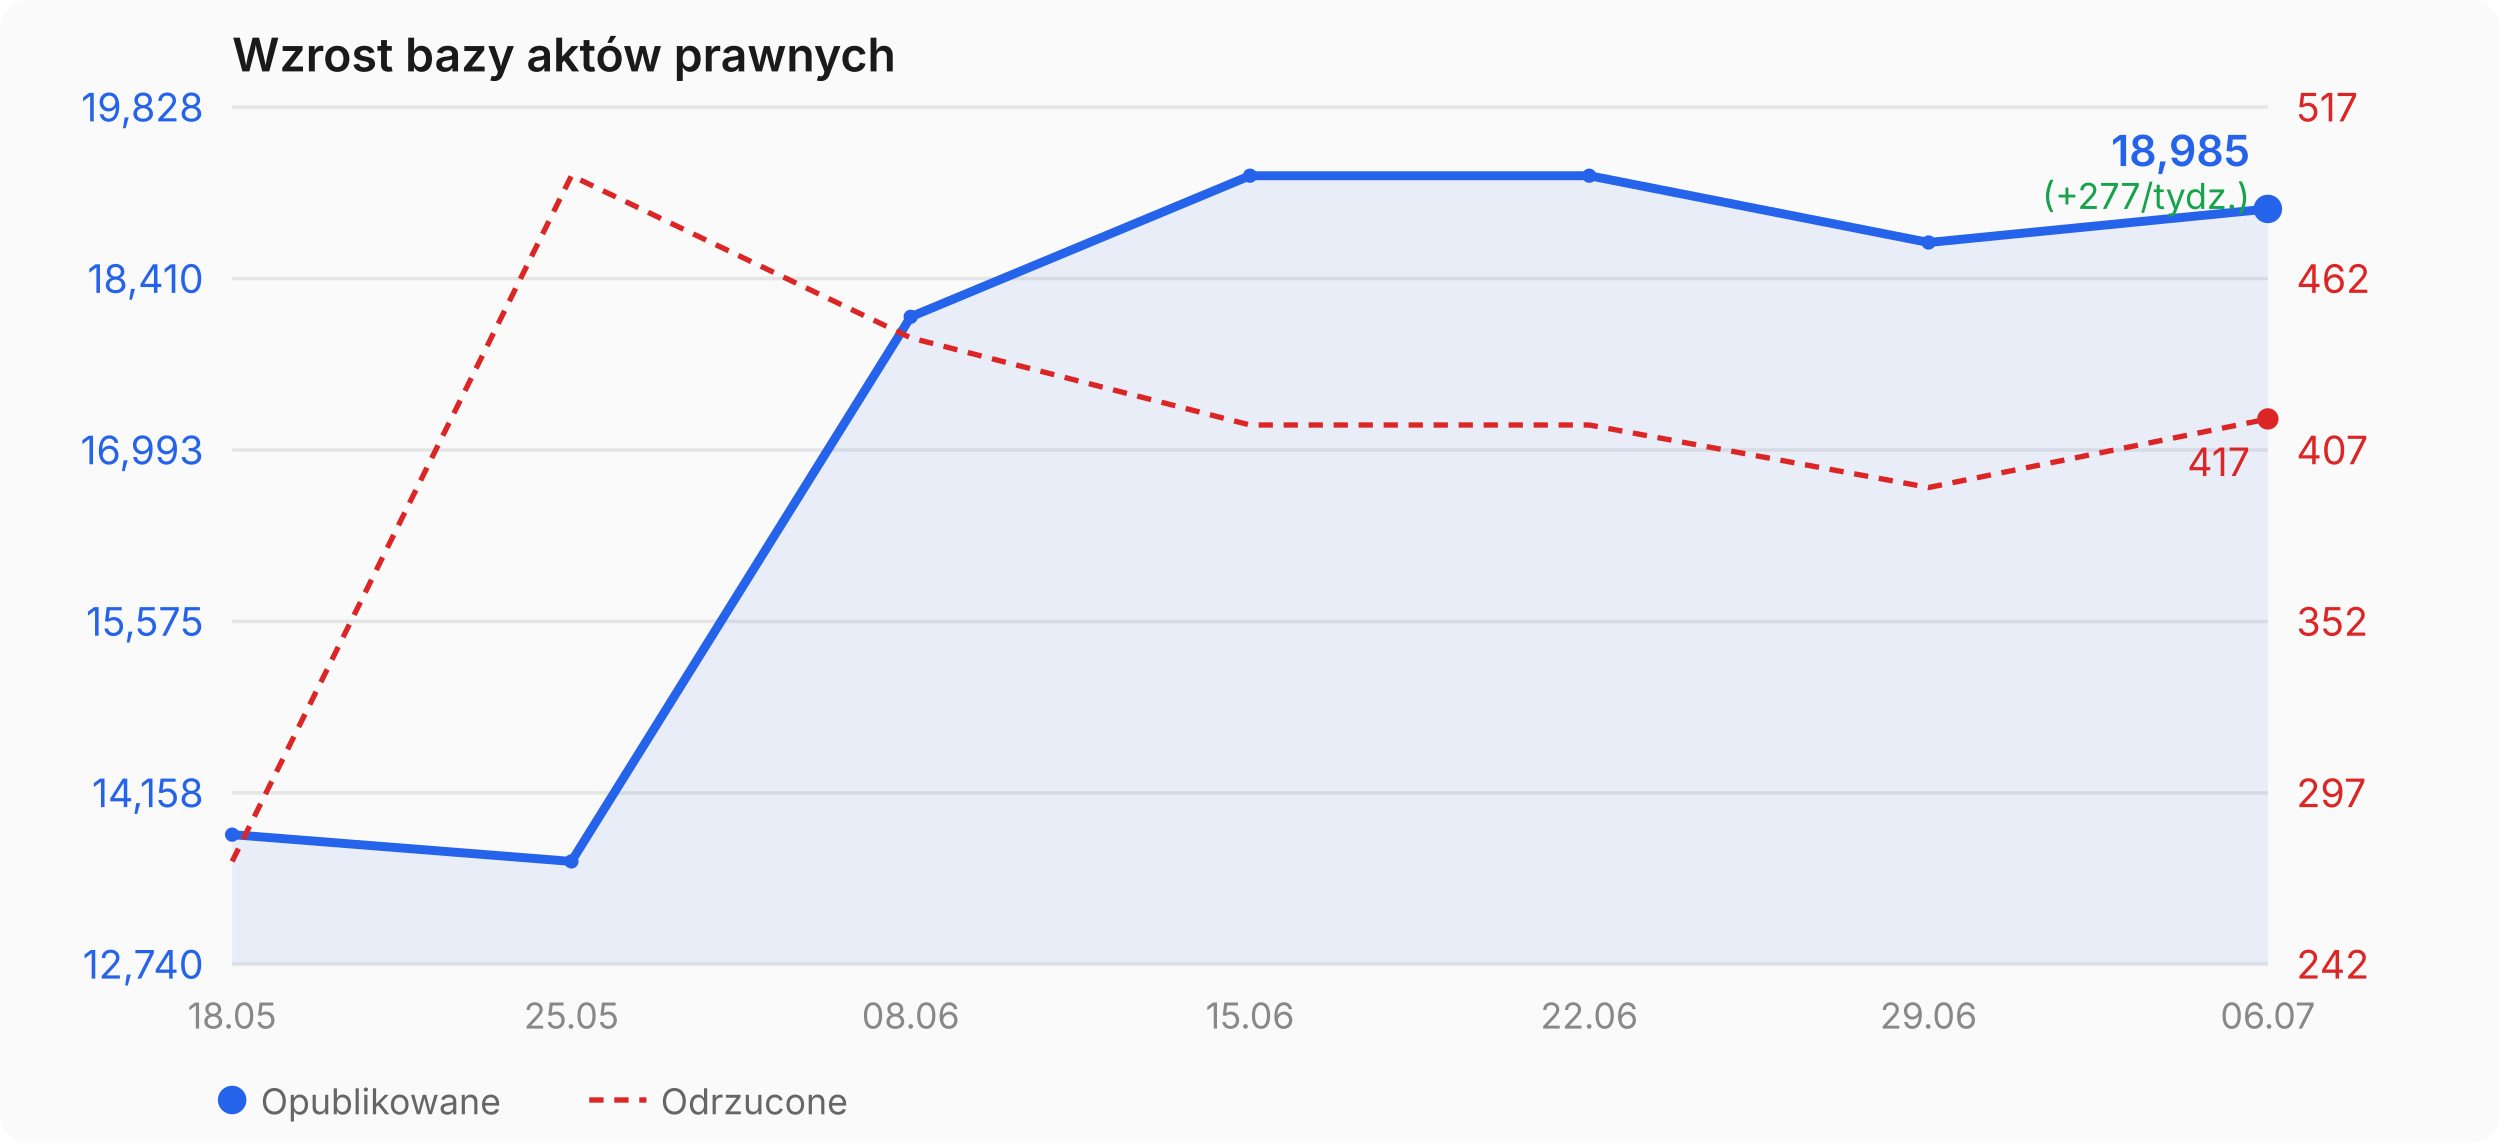
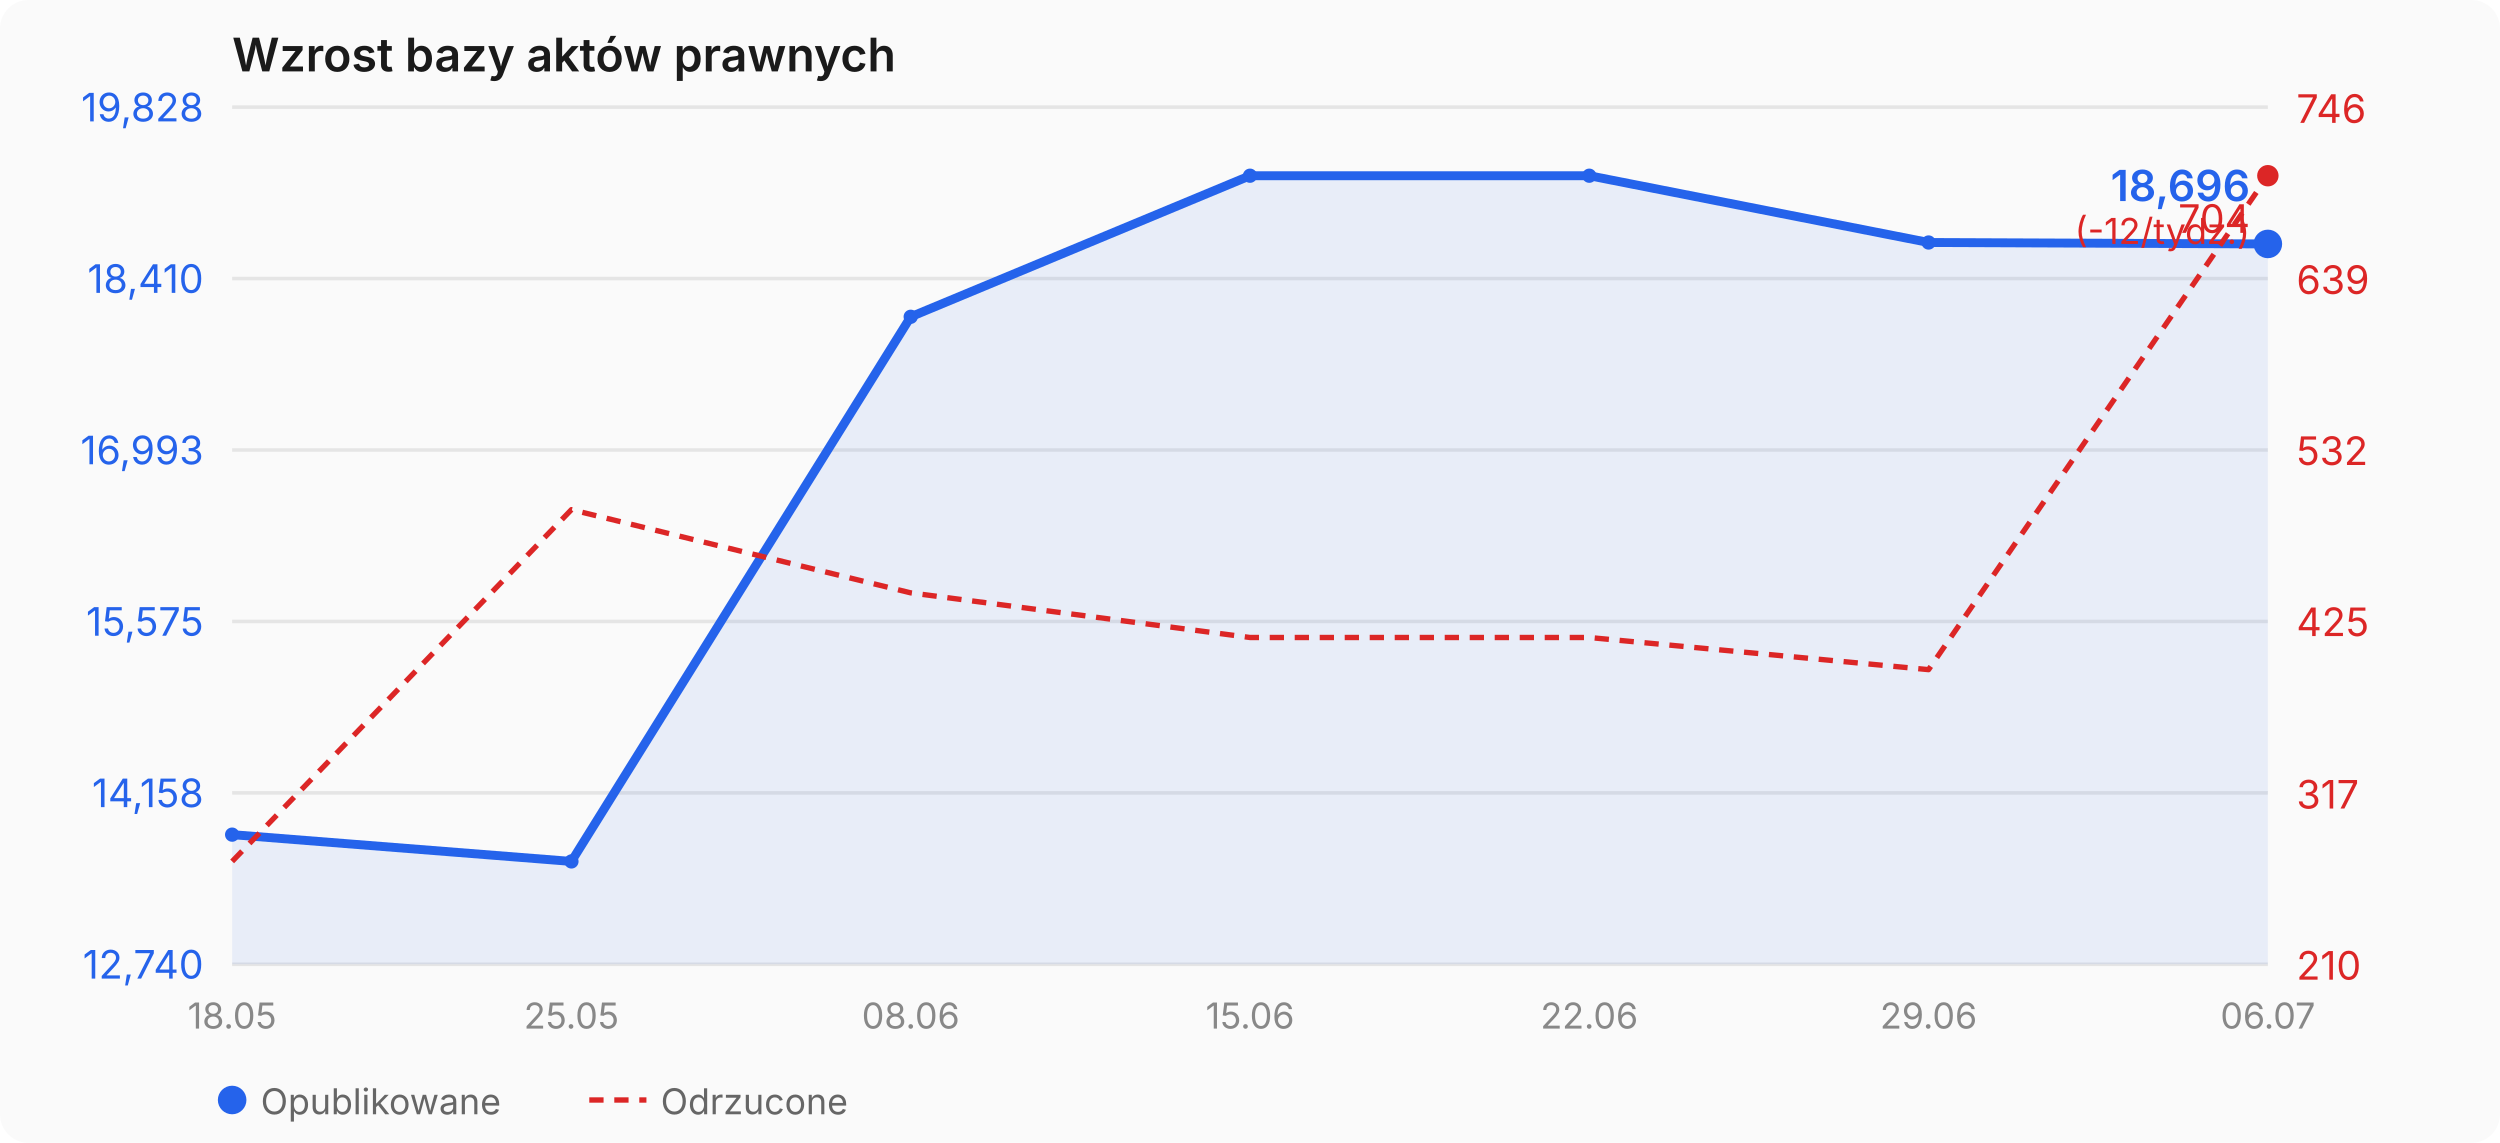
<svg xmlns="http://www.w3.org/2000/svg" viewBox="0 0 700 320" font-family="system-ui, -apple-system, sans-serif">
  <rect width="700" height="320" fill="#fafafa" rx="8" />
  <text x="65" y="20" font-size="13" font-weight="600" fill="#1a1a1a">Wzrost bazy aktów prawnych</text>
  <line x1="65" y1="270.0" x2="635" y2="270.0" stroke="#e5e5e5" stroke-width="1" />
  <line x1="65" y1="222.0" x2="635" y2="222.0" stroke="#e5e5e5" stroke-width="1" />
  <line x1="65" y1="174.0" x2="635" y2="174.0" stroke="#e5e5e5" stroke-width="1" />
  <line x1="65" y1="126.0" x2="635" y2="126.0" stroke="#e5e5e5" stroke-width="1" />
  <line x1="65" y1="78.0" x2="635" y2="78.0" stroke="#e5e5e5" stroke-width="1" />
  <line x1="65" y1="30.0" x2="635" y2="30.0" stroke="#e5e5e5" stroke-width="1" />
  <text x="57" y="274.0" text-anchor="end" font-size="11" fill="#2563eb">12,740</text>
  <text x="57" y="226.0" text-anchor="end" font-size="11" fill="#2563eb">14,158</text>
  <text x="57" y="178.0" text-anchor="end" font-size="11" fill="#2563eb">15,575</text>
  <text x="57" y="130.0" text-anchor="end" font-size="11" fill="#2563eb">16,993</text>
  <text x="57" y="82.0" text-anchor="end" font-size="11" fill="#2563eb">18,410</text>
  <text x="57" y="34.0" text-anchor="end" font-size="11" fill="#2563eb">19,828</text>
-   <text x="643" y="274.0" text-anchor="start" font-size="11" fill="#dc2626">242</text>
-   <text x="643" y="226.0" text-anchor="start" font-size="11" fill="#dc2626">297</text>
-   <text x="643" y="178.0" text-anchor="start" font-size="11" fill="#dc2626">352</text>
-   <text x="643" y="130.0" text-anchor="start" font-size="11" fill="#dc2626">407</text>
-   <text x="643" y="82.0" text-anchor="start" font-size="11" fill="#dc2626">462</text>
-   <text x="643" y="34.0" text-anchor="start" font-size="11" fill="#dc2626">517</text>
-   <polygon points="65.0,270.0 65.0,233.7 160.0,241.2 255.0,88.7 350.0,49.2 445.0,49.2 540.0,67.9 635.0,58.5 635.0,270.0" fill="#2563eb" fill-opacity="0.08" />
-   <polyline points="65.0,233.7 160.0,241.2 255.0,88.7 350.0,49.2 445.0,49.2 540.0,67.9 635.0,58.5" fill="none" stroke="#2563eb" stroke-width="2.5" stroke-linejoin="round" />
-   <polyline points="65.0,241.2 160.0,49.2 255.0,94.6 350.0,119.0 445.0,119.0 540.0,136.5 635.0,117.3" fill="none" stroke="#dc2626" stroke-width="1.5" stroke-dasharray="4,3" stroke-linejoin="round" />
+   <text x="643" y="274.3" text-anchor="start" font-size="11" fill="#dc2626">210</text>
+   <text x="643" y="226.4" text-anchor="start" font-size="11" fill="#dc2626">317</text>
+   <text x="643" y="178.1" text-anchor="start" font-size="11" fill="#dc2626">425</text>
+   <text x="643" y="130.2" text-anchor="start" font-size="11" fill="#dc2626">532</text>
+   <text x="643" y="82.3" text-anchor="start" font-size="11" fill="#dc2626">639</text>
+   <text x="643" y="34.4" text-anchor="start" font-size="11" fill="#dc2626">746</text>
+   <polygon points="65.0,270.0 65.0,233.7 160.0,241.2 255.0,88.7 350.0,49.2 445.0,49.2 540.0,67.9 635.0,68.3 635.0,270.0" fill="#2563eb" fill-opacity="0.08" />
+   <polyline points="65.0,233.7 160.0,241.2 255.0,88.7 350.0,49.2 445.0,49.2 540.0,67.9 635.0,68.3" fill="none" stroke="#2563eb" stroke-width="2.5" stroke-linejoin="round" />
+   <polyline points="65.0,241.2 160.0,142.7 255.0,166.0 350.0,178.5 445.0,178.5 540.0,187.5 635.0,49.2" fill="none" stroke="#dc2626" stroke-width="1.5" stroke-dasharray="4,3" stroke-linejoin="round" />
  <circle cx="65.0" cy="233.7" r="2" fill="#2563eb" />
  <circle cx="160.0" cy="241.2" r="2" fill="#2563eb" />
  <circle cx="255.0" cy="88.7" r="2" fill="#2563eb" />
  <circle cx="350.0" cy="49.2" r="2" fill="#2563eb" />
  <circle cx="445.0" cy="49.2" r="2" fill="#2563eb" />
  <circle cx="540.0" cy="67.9" r="2" fill="#2563eb" />
-   <circle cx="635.0" cy="58.5" r="4" fill="#2563eb" />
-   <circle cx="635.0" cy="117.3" r="3" fill="#dc2626" />
-   <text x="630.0" y="46.5" text-anchor="end" font-size="12" font-weight="600" fill="#2563eb">18,985</text>
-   <text x="630.0" y="58.5" text-anchor="end" font-size="10" fill="#16a34a">(+277/tydz.)</text>
-   <text x="630.0" y="133.3" text-anchor="end" font-size="11" fill="#dc2626">417</text>
+   <circle cx="635.0" cy="68.3" r="4" fill="#2563eb" />
+   <circle cx="635.0" cy="49.2" r="3" fill="#dc2626" />
+   <text x="630.0" y="56.3" text-anchor="end" font-size="12" font-weight="600" fill="#2563eb">18,696</text>
+   <text x="630.0" y="68.3" text-anchor="end" font-size="10" fill="#dc2626">(-12/tydz.)</text>
+   <text x="630.0" y="65.2" text-anchor="end" font-size="11" fill="#dc2626">704</text>
  <text x="65.0" y="288" text-anchor="middle" font-size="10" fill="#888">18.05</text>
  <text x="160.0" y="288" text-anchor="middle" font-size="10" fill="#888">25.05</text>
  <text x="255.0" y="288" text-anchor="middle" font-size="10" fill="#888">08.06</text>
  <text x="350.0" y="288" text-anchor="middle" font-size="10" fill="#888">15.06</text>
  <text x="445.0" y="288" text-anchor="middle" font-size="10" fill="#888">22.06</text>
  <text x="540.0" y="288" text-anchor="middle" font-size="10" fill="#888">29.06</text>
  <text x="635.0" y="288" text-anchor="middle" font-size="10" fill="#888">06.07</text>
  <circle cx="65" cy="308" r="4" fill="#2563eb" />
  <text x="73" y="312" font-size="10" fill="#666">Opublikowane</text>
  <line x1="165" y1="308" x2="181" y2="308" stroke="#dc2626" stroke-width="1.5" stroke-dasharray="4,3" />
  <text x="185" y="312" font-size="10" fill="#666">Odrzucone</text>
</svg>
